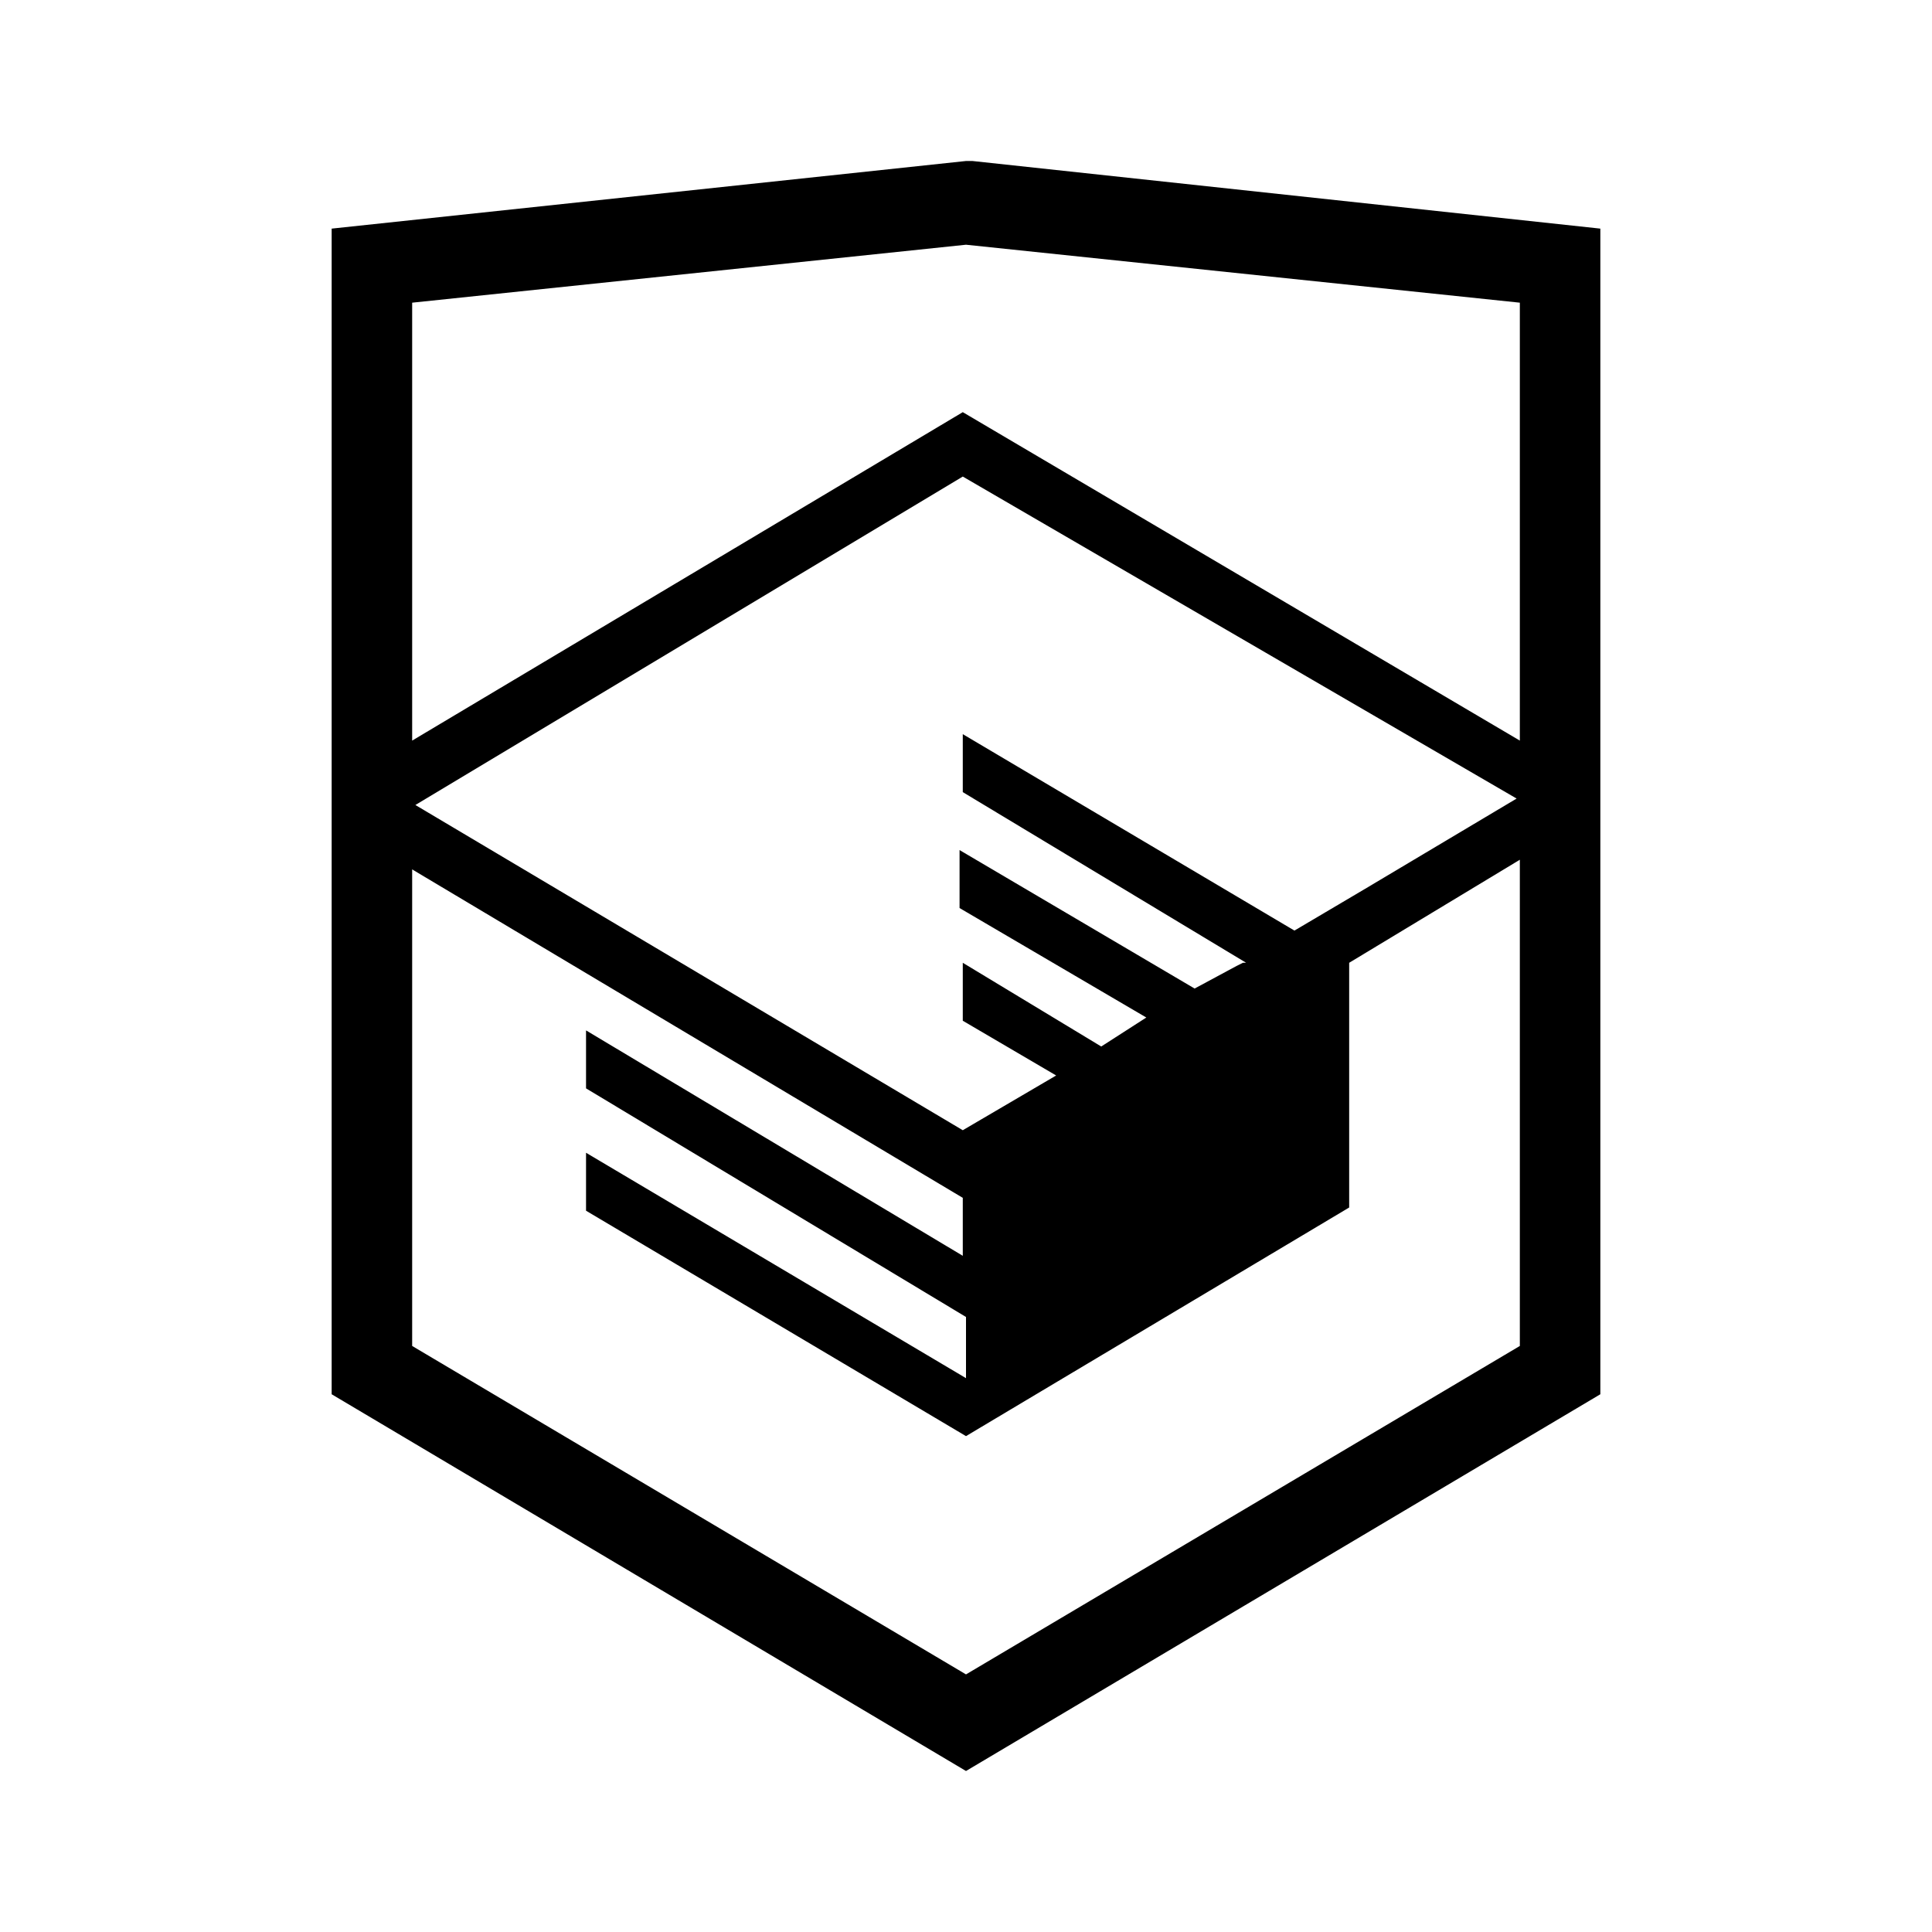
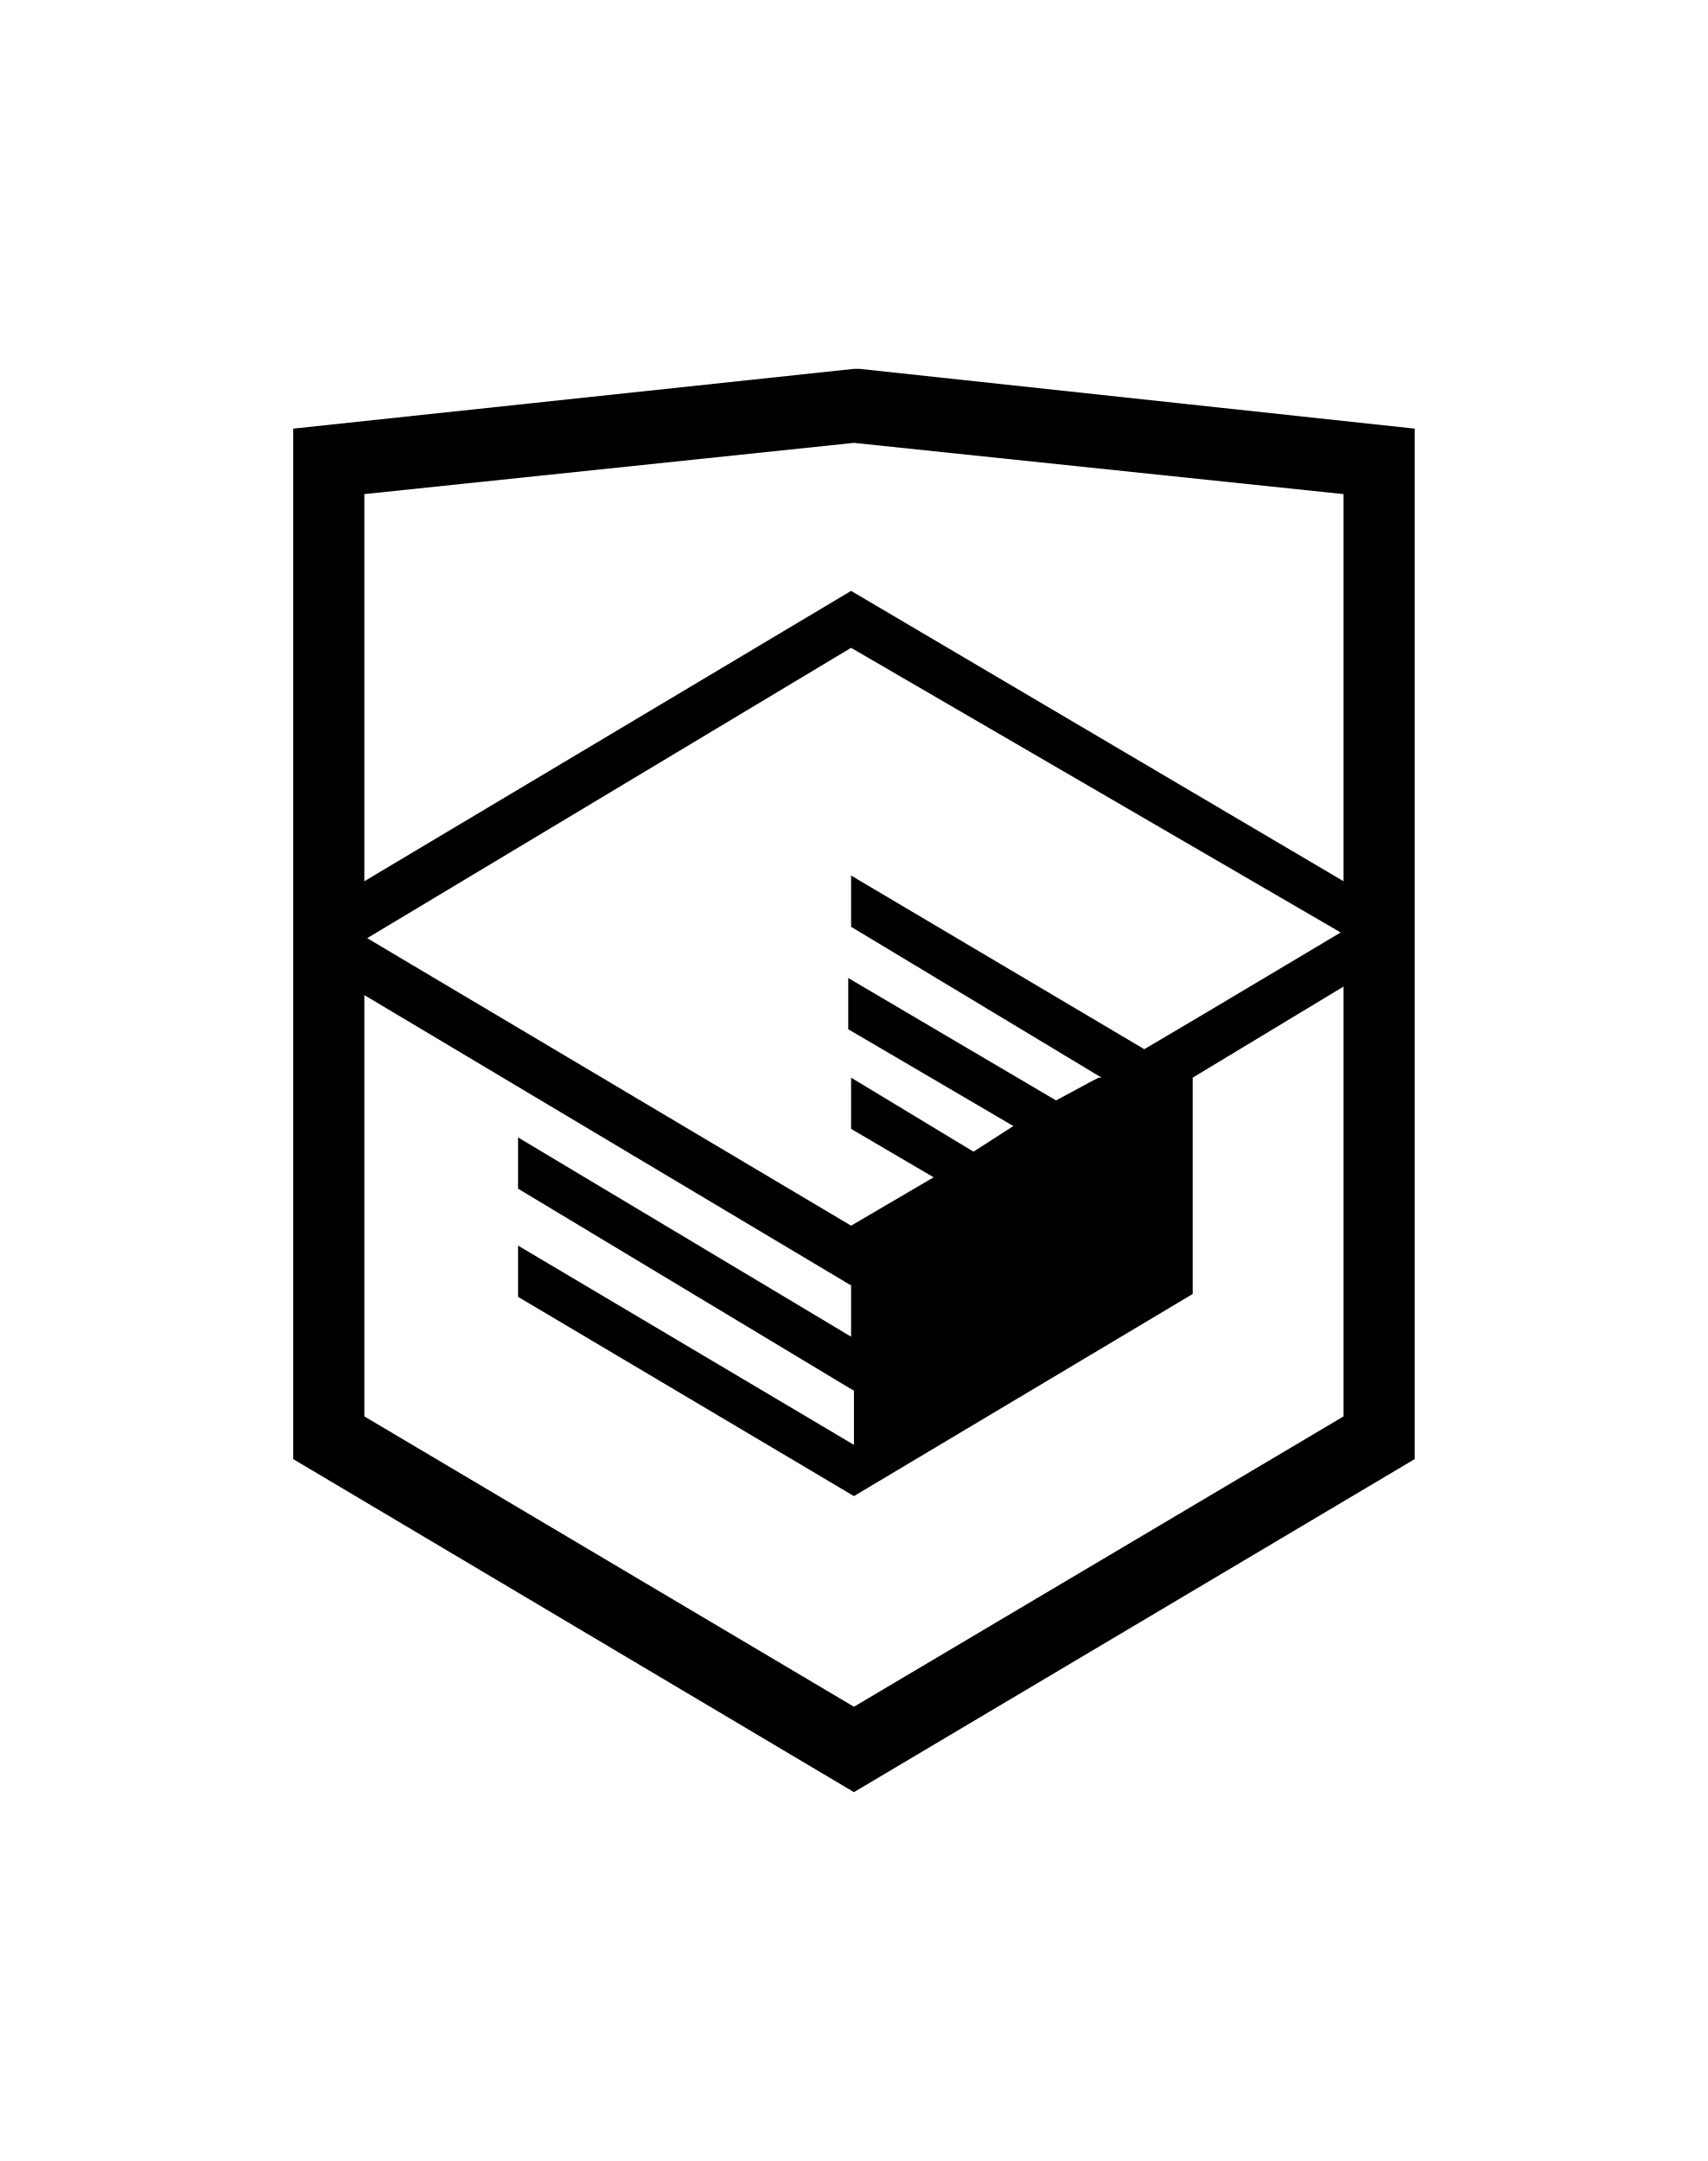
- <svg xmlns="http://www.w3.org/2000/svg" viewBox="0 0 60 60">
+ <svg xmlns="http://www.w3.org/2000/svg" viewBox="0 0 60 60" width="26.943" height="34.09">
  <path d="M30.2 5H30L10.3 7.1v36.2L30 55l19.7-11.7V7.1L30.2 5zm17 36.8L30 52 12.8 41.8V27l17.1 10.2V39l-11.7-7v1.8L30 40.9v1.9l-11.8-7v1.8l11.8 7 11.9-7.1v-7.6l5.3-3.2v15.1zm-.1-17l-4.7 2.8-2.2 1.3-10.3-6.1v1.8l8.8 5.3h-.1l-.2.1-1.3.7-7.3-4.3v1.8l5.8 3.4-1.4.9-4.3-2.6v1.8l2.9 1.7-2.9 1.7-17-10.1 17-10.2 17.2 10zm.1-1.8L29.9 12.8 12.8 23V9.4L30 7.6l17.2 1.8V23z" />
</svg>
